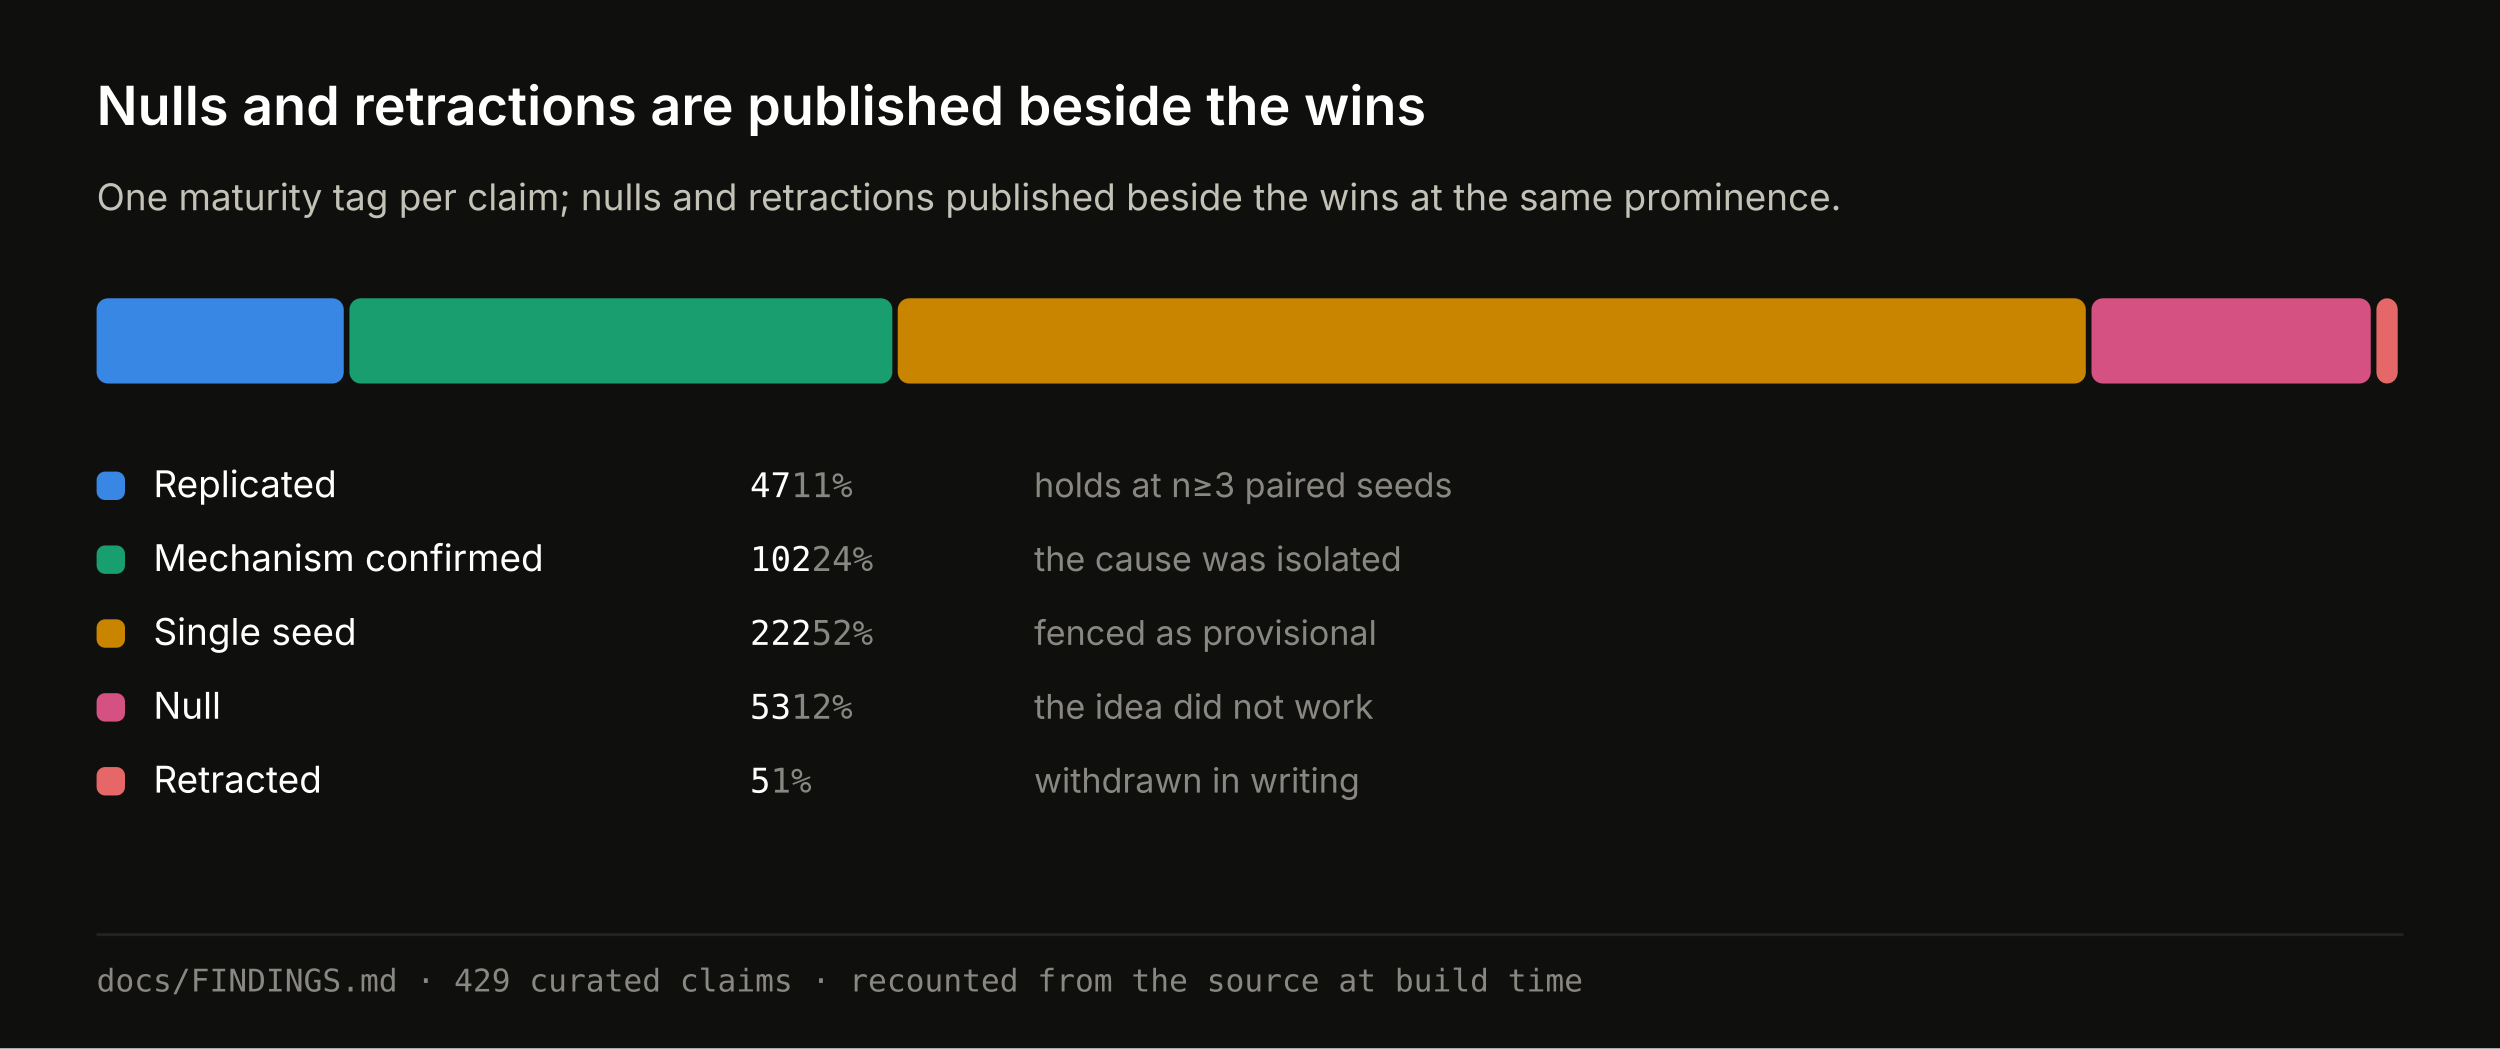
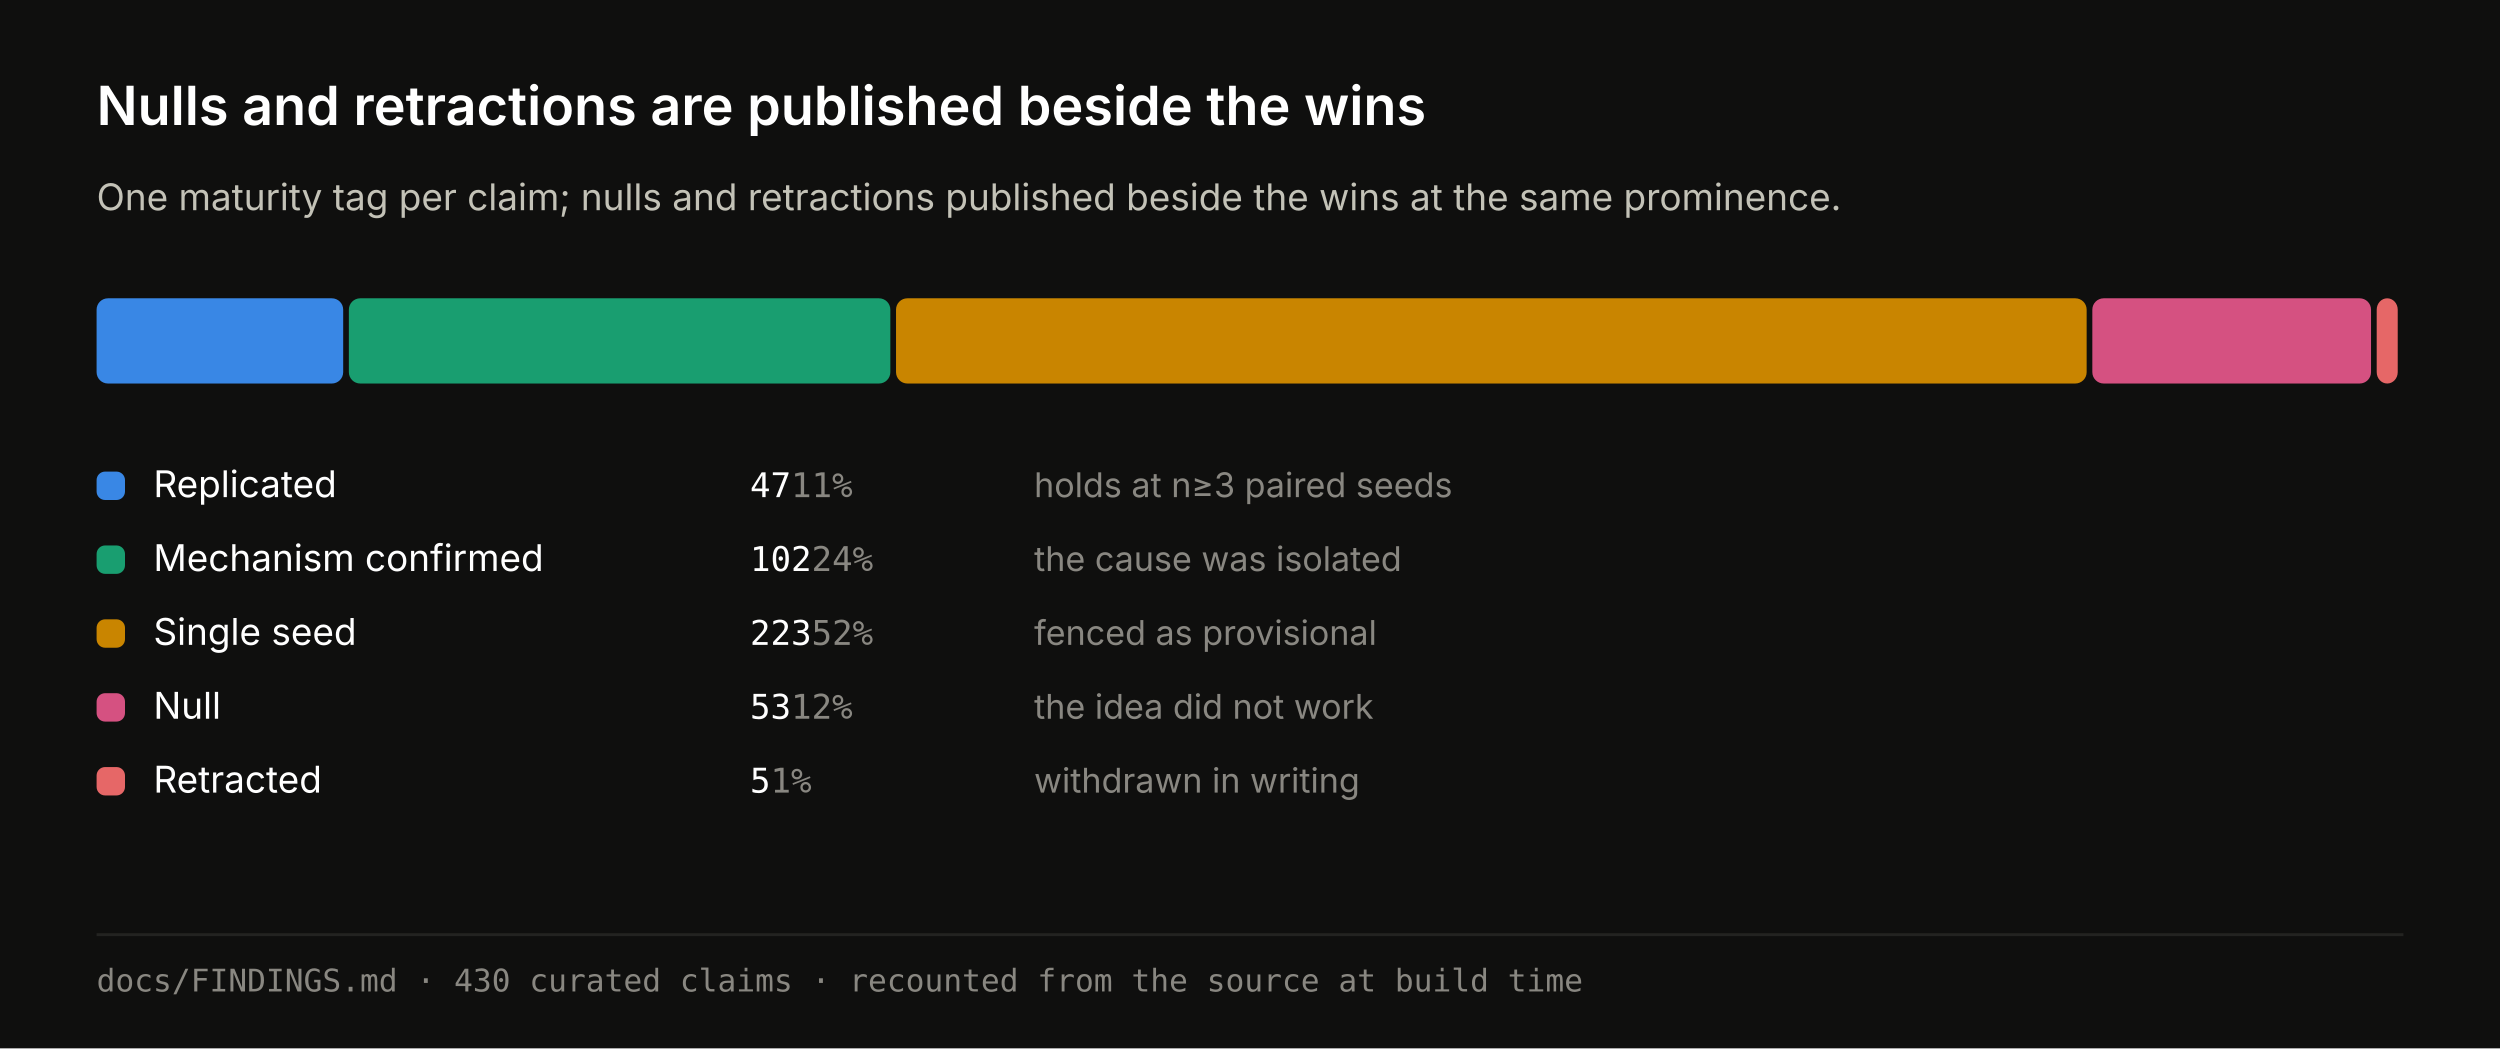
<svg xmlns="http://www.w3.org/2000/svg" width="880" height="369" viewBox="0 0 880 369" role="img">
  <rect width="880" height="369" fill="#0f0f0e" />
  <text x="34" y="44" font-family="Inter, -apple-system, BlinkMacSystemFont, 'Segoe UI', sans-serif" font-size="19" font-weight="600" fill="#ffffff">Nulls and retractions are published beside the wins</text>
  <text x="34" y="74" font-family="Inter, -apple-system, BlinkMacSystemFont, 'Segoe UI', sans-serif" font-size="13" fill="#c3c2b7">One maturity tag per claim; nulls and retractions published beside the wins at the same prominence.</text>
-   <rect x="34.0" y="105" width="87.0" height="30" rx="4" fill="#3987e5" />
-   <rect x="123.0" y="105" width="191.1" height="30" rx="4" fill="#199e70" />
-   <rect x="316.0" y="105" width="418.2" height="30" rx="4" fill="#c98500" />
-   <rect x="736.2" y="105" width="98.3" height="30" rx="4" fill="#d55181" />
-   <rect x="836.5" y="105" width="7.5" height="30" rx="4" fill="#e66767" />
+   <rect x="34.0" y="105" width="86.8" height="30" rx="4" fill="#3987e5" />
+   <rect x="122.8" y="105" width="190.6" height="30" rx="4" fill="#199e70" />
+   <rect x="315.4" y="105" width="419.1" height="30" rx="4" fill="#c98500" />
+   <rect x="736.5" y="105" width="98.1" height="30" rx="4" fill="#d55181" />
+   <rect x="836.6" y="105" width="7.4" height="30" rx="4" fill="#e66767" />
  <rect x="34" y="166" width="10" height="10" rx="3" fill="#3987e5" />
  <text x="54" y="175" font-family="Inter, -apple-system, BlinkMacSystemFont, 'Segoe UI', sans-serif" font-size="13" fill="#ffffff">Replicated</text>
  <text x="264" y="175" font-family="'JetBrains Mono', ui-monospace, SFMono-Regular, Menlo, monospace" font-size="12" fill="#ffffff">47<tspan fill="#898781">  11%</tspan>
  </text>
  <text x="364" y="175" font-family="Inter, -apple-system, BlinkMacSystemFont, 'Segoe UI', sans-serif" font-size="12" fill="#898781">holds at n≥3 paired seeds</text>
  <rect x="34" y="192" width="10" height="10" rx="3" fill="#199e70" />
  <text x="54" y="201" font-family="Inter, -apple-system, BlinkMacSystemFont, 'Segoe UI', sans-serif" font-size="13" fill="#ffffff">Mechanism confirmed</text>
  <text x="264" y="201" font-family="'JetBrains Mono', ui-monospace, SFMono-Regular, Menlo, monospace" font-size="12" fill="#ffffff">102<tspan fill="#898781">  24%</tspan>
  </text>
  <text x="364" y="201" font-family="Inter, -apple-system, BlinkMacSystemFont, 'Segoe UI', sans-serif" font-size="12" fill="#898781">the cause was isolated</text>
  <rect x="34" y="218" width="10" height="10" rx="3" fill="#c98500" />
  <text x="54" y="227" font-family="Inter, -apple-system, BlinkMacSystemFont, 'Segoe UI', sans-serif" font-size="13" fill="#ffffff">Single seed</text>
-   <text x="264" y="227" font-family="'JetBrains Mono', ui-monospace, SFMono-Regular, Menlo, monospace" font-size="12" fill="#ffffff">222<tspan fill="#898781">  52%</tspan>
+   <text x="264" y="227" font-family="'JetBrains Mono', ui-monospace, SFMono-Regular, Menlo, monospace" font-size="12" fill="#ffffff">223<tspan fill="#898781">  52%</tspan>
  </text>
  <text x="364" y="227" font-family="Inter, -apple-system, BlinkMacSystemFont, 'Segoe UI', sans-serif" font-size="12" fill="#898781">fenced as provisional</text>
  <rect x="34" y="244" width="10" height="10" rx="3" fill="#d55181" />
  <text x="54" y="253" font-family="Inter, -apple-system, BlinkMacSystemFont, 'Segoe UI', sans-serif" font-size="13" fill="#ffffff">Null</text>
  <text x="264" y="253" font-family="'JetBrains Mono', ui-monospace, SFMono-Regular, Menlo, monospace" font-size="12" fill="#ffffff">53<tspan fill="#898781">  12%</tspan>
  </text>
  <text x="364" y="253" font-family="Inter, -apple-system, BlinkMacSystemFont, 'Segoe UI', sans-serif" font-size="12" fill="#898781">the idea did not work</text>
  <rect x="34" y="270" width="10" height="10" rx="3" fill="#e66767" />
  <text x="54" y="279" font-family="Inter, -apple-system, BlinkMacSystemFont, 'Segoe UI', sans-serif" font-size="13" fill="#ffffff">Retracted</text>
  <text x="264" y="279" font-family="'JetBrains Mono', ui-monospace, SFMono-Regular, Menlo, monospace" font-size="12" fill="#ffffff">5<tspan fill="#898781">  1%</tspan>
  </text>
  <text x="364" y="279" font-family="Inter, -apple-system, BlinkMacSystemFont, 'Segoe UI', sans-serif" font-size="12" fill="#898781">withdrawn in writing</text>
  <line x1="34" y1="329" x2="846" y2="329" stroke="#232321" stroke-width="1" />
-   <text x="34" y="349" font-family="'JetBrains Mono', ui-monospace, SFMono-Regular, Menlo, monospace" font-size="11" fill="#898781">docs/FINDINGS.md · 429 curated claims · recounted from the source at build time</text>
+   <text x="34" y="349" font-family="'JetBrains Mono', ui-monospace, SFMono-Regular, Menlo, monospace" font-size="11" fill="#898781">docs/FINDINGS.md · 430 curated claims · recounted from the source at build time</text>
</svg>
